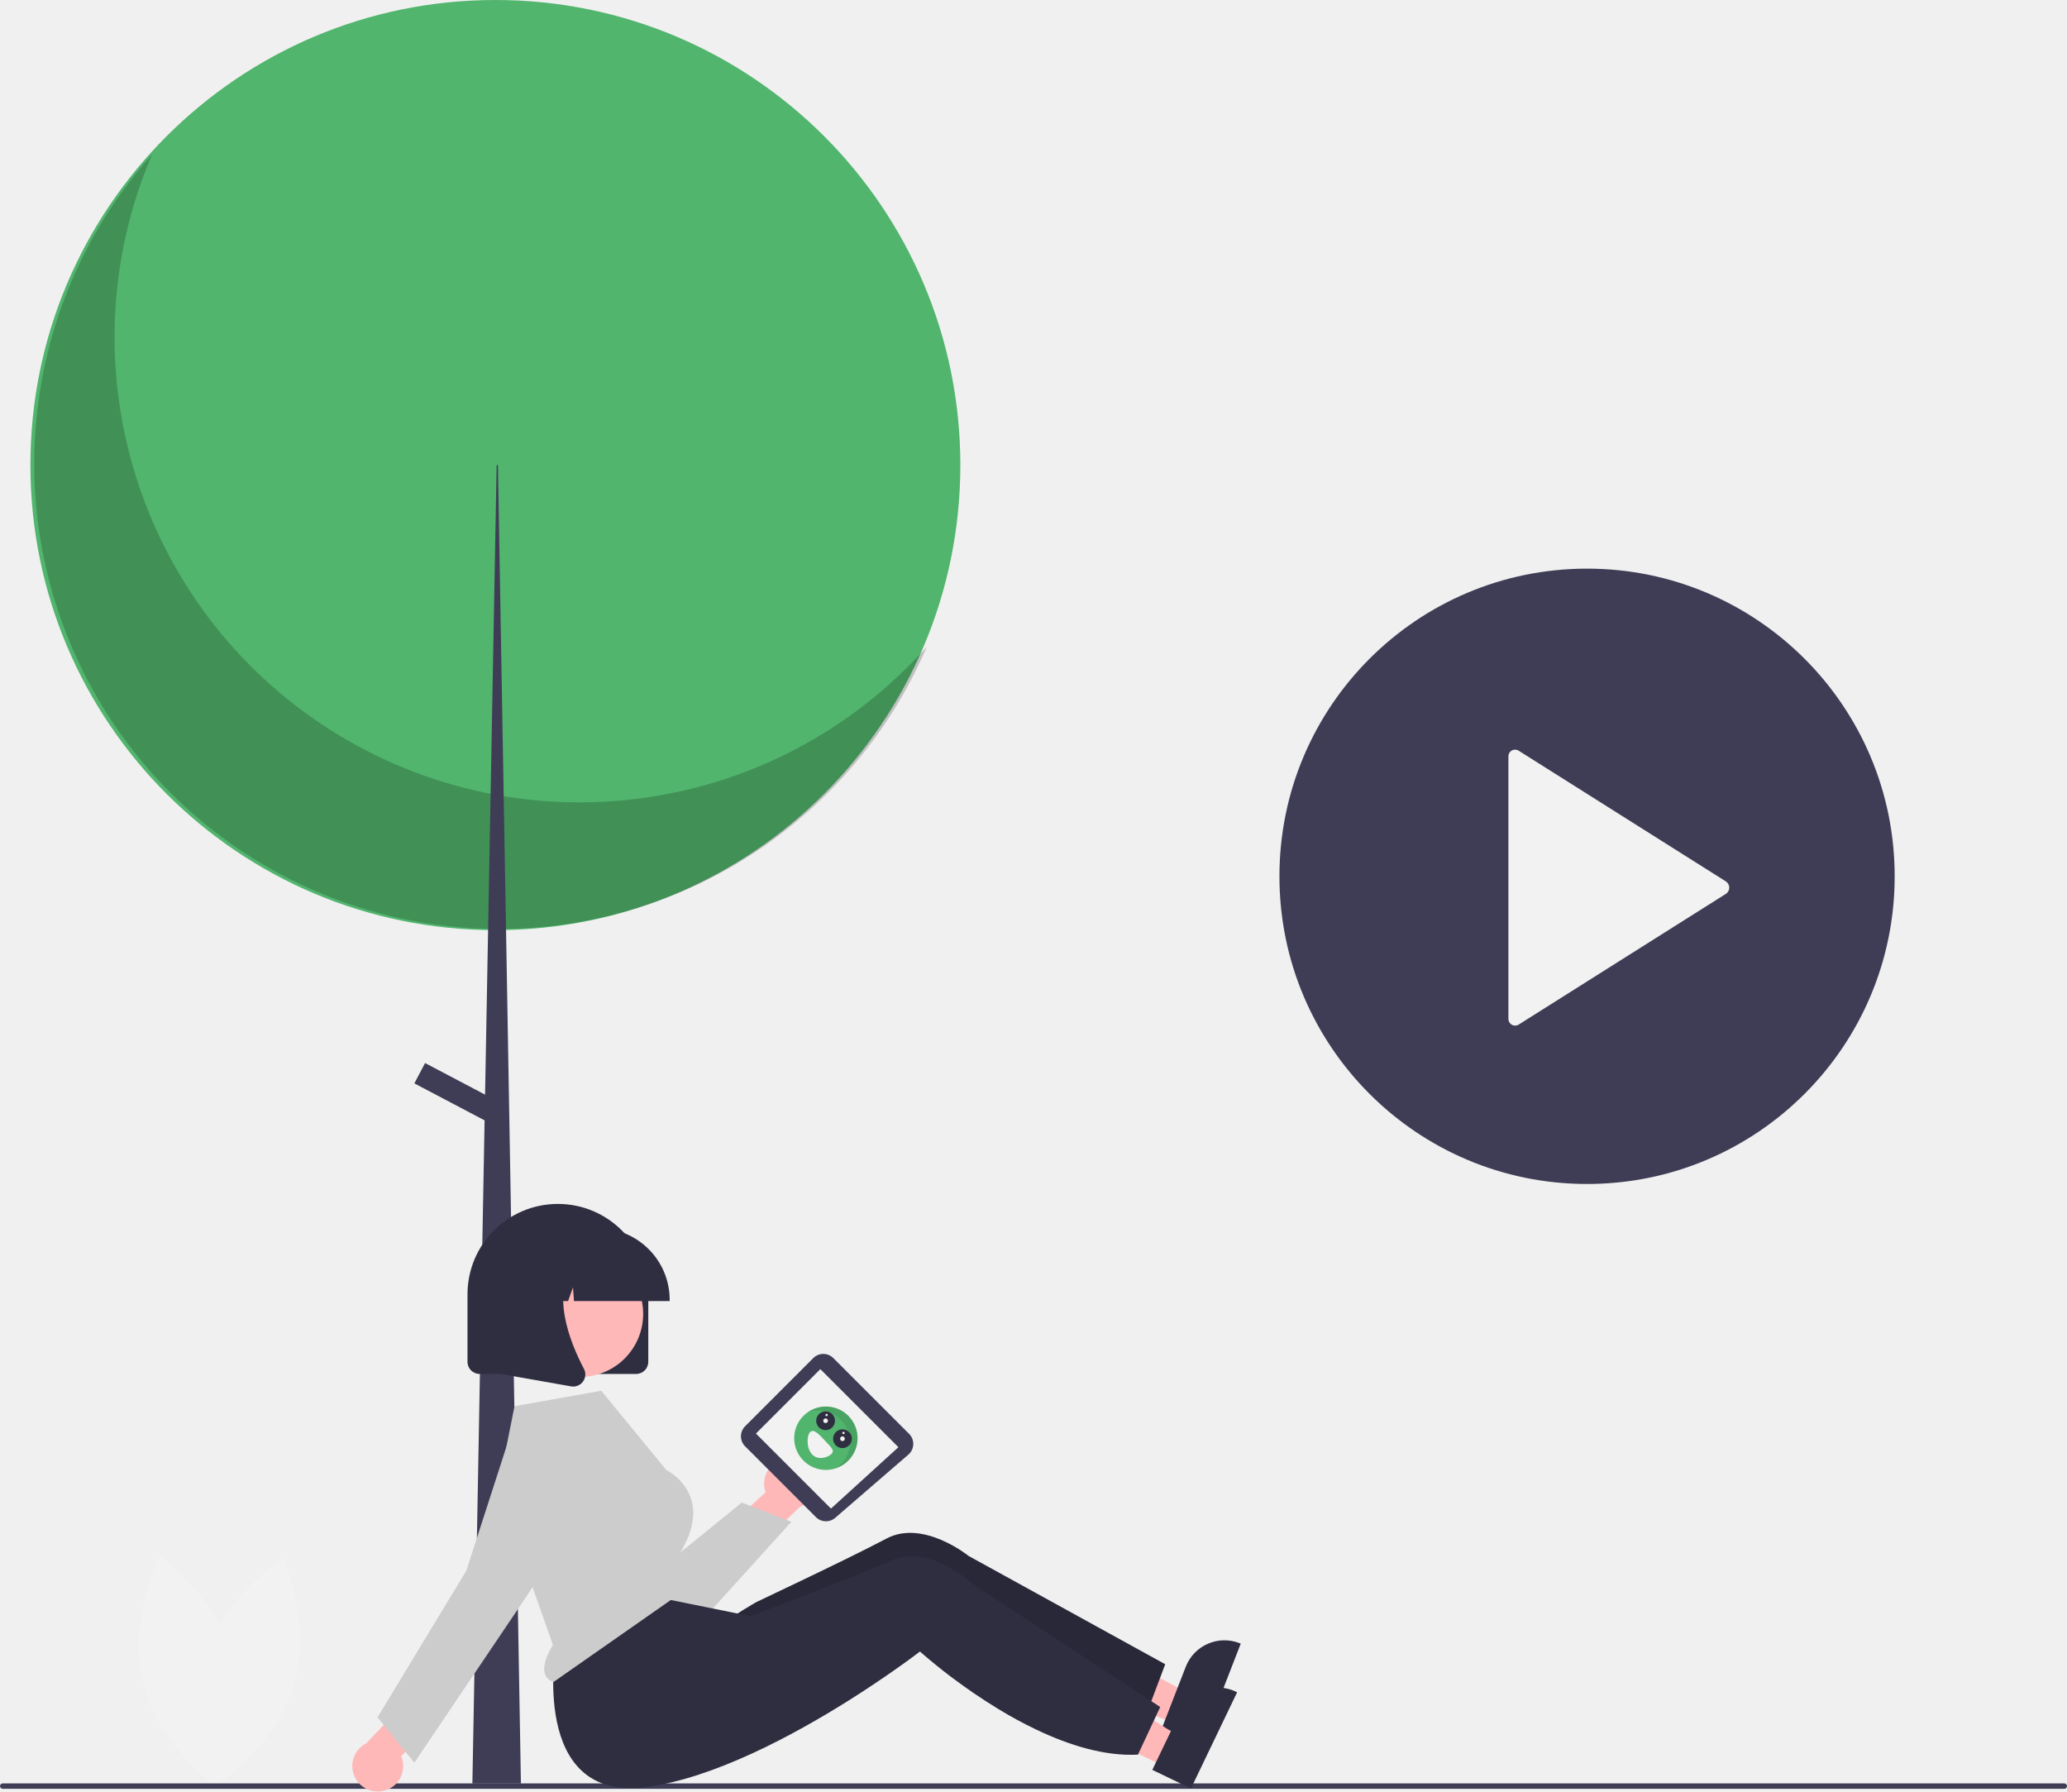
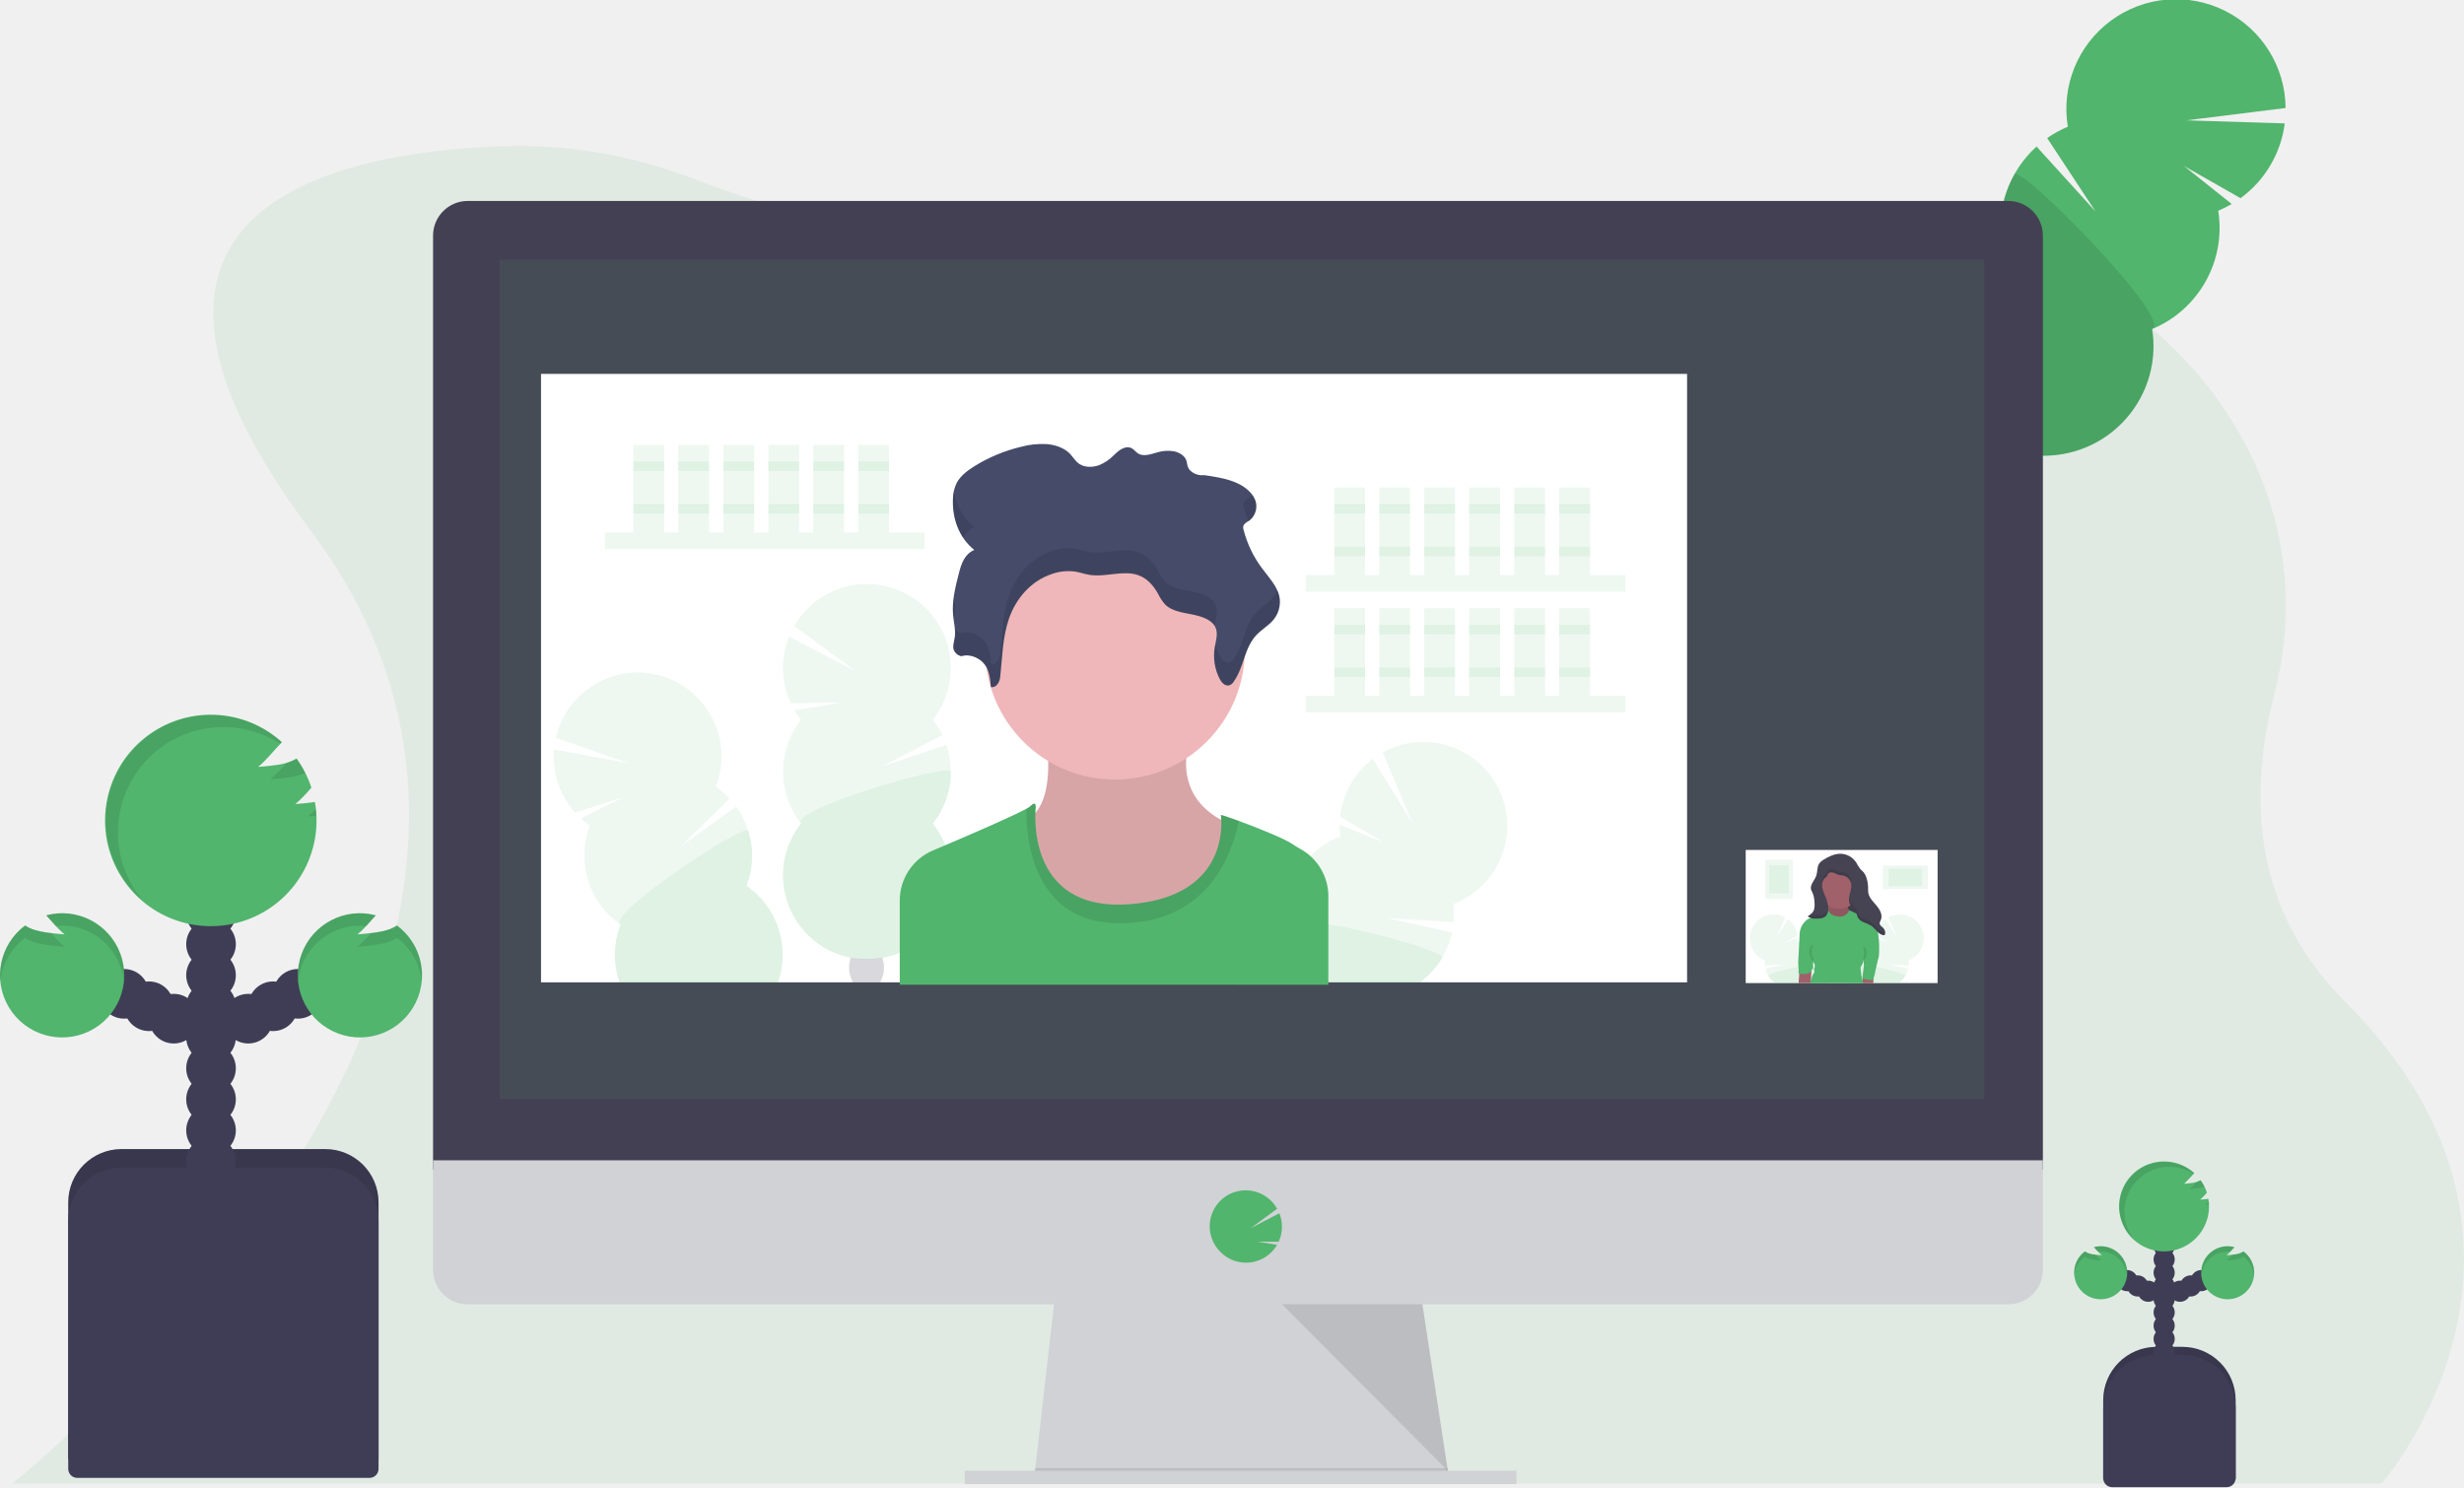
- <svg xmlns="http://www.w3.org/2000/svg" id="bbb60ac6-49e8-43f4-8a0f-978884ae8ca0" data-name="Layer 1" width="766" height="663.78" viewBox="0 0 766 663.78">
-   <path d="M292.871,732.648c-6.979,23.313,3.852,47.148,3.852,47.148s22.147-13.963,29.126-37.276-3.852-47.148-3.852-47.148S299.85,709.335,292.871,732.648Z" transform="translate(-217 -118.11)" fill="#f2f2f2" />
-   <path d="M303.467,733.279c5.874,23.616-6.068,46.915-6.068,46.915s-21.465-14.99-27.339-38.606,6.068-46.915,6.068-46.915S297.594,709.663,303.467,733.279Z" transform="translate(-217 -118.11)" fill="#f2f2f2" />
-   <polygon points="435.535 638.619 439.977 627.192 398.017 604.619 391.461 621.484 435.535 638.619" fill="#ffb8b8" />
-   <path d="M676.337,726.92a15.379,15.379,0,0,0-19.915,8.766l-2.997,7.703-4.62,11.89-1.129,2.915,14.806,5.76,14.321-36.849Z" transform="translate(-217 -118.11)" fill="#2f2e41" />
-   <path d="M648.806,734.738l-1.932,5.124-4.822,12.788-.116.32c-12.285,1.578-25.752-1.516-38.209-6.323a155.312,155.312,0,0,1-14.624-6.526c-7.044-3.559-13.352-7.316-18.383-10.529-7.576-4.862-12.26-8.513-12.26-8.513s-1.238,1.118-3.477,3.036c-3.002,2.568-7.798,6.578-13.873,11.299q-3.476,2.72-7.465,5.69c-19.601,14.539-44.756-24.256-44.756-24.256s7.075-4.504,8.923-5.379c5.951-2.816,19.932-9.459,31.994-15.363,6.214-3.046,11.912-5.903,15.737-7.932,13.546-7.212,30.384,6.435,30.384,6.435Z" transform="translate(-217 -118.11)" fill="#2f2e41" />
-   <path d="M648.806,734.738l-1.932,5.124-4.822,12.788-.116.32c-12.285,1.578-25.752-1.516-38.209-6.323a155.312,155.312,0,0,1-14.624-6.526c-7.044-3.559-13.352-7.316-18.383-10.529-7.576-4.862-12.26-8.513-12.26-8.513s-1.238,1.118-3.477,3.036c-3.002,2.568-7.798,6.578-13.873,11.299q-3.476,2.72-7.465,5.69c-19.601,14.539-44.756-24.256-44.756-24.256s7.075-4.504,8.923-5.379c5.951-2.816,19.932-9.459,31.994-15.363,6.214-3.046,11.912-5.903,15.737-7.932,13.546-7.212,30.384,6.435,30.384,6.435Z" transform="translate(-217 -118.11)" opacity="0.14" />
-   <circle cx="183.579" cy="172.312" r="172.312" fill="#51b56d" />
-   <path d="M273.349,175.331A172.325,172.325,0,0,0,560.472,357.701,172.327,172.327,0,1,1,273.349,175.331Z" transform="translate(-217 -118.11)" opacity="0.2" style="isolation:isolate" />
-   <polygon points="184.052 172.311 184.526 172.311 193.047 660.843 175.058 660.843 184.052 172.311" fill="#3f3d56" />
-   <rect x="382.523" y="507.155" width="8.521" height="32.19" transform="translate(-473.4058 503.6283) rotate(-62.23413)" fill="#3f3d56" />
-   <path d="M982,780.898H218a1,1,0,0,1,0-2H982a1,1,0,0,1,0,2Z" transform="translate(-217 -118.11)" fill="#3f3d56" />
-   <path d="M452.746,627.187h-58a4.505,4.505,0,0,1-4.5-4.5v-25a33.5,33.5,0,0,1,67,0v25A4.505,4.505,0,0,1,452.746,627.187Z" transform="translate(-217 -118.11)" fill="#2f2e41" />
-   <path d="M507.904,658.588a9.377,9.377,0,0,0-7.186,12.454l-15.772,14.506,6.478,11.734,21.985-20.798a9.428,9.428,0,0,0-5.505-17.897Z" transform="translate(-217 -118.11)" fill="#ffb8b8" />
-   <path d="M460.448,724.54q-1.069,0-2.14-.092A25.199,25.199,0,0,1,438.01,710.892l-25.267-48.633a13.954,13.954,0,0,1,24.13-13.965l23.311,52.304,31.719-25.772,18.366,7.149-31.016,34.242A25.485,25.485,0,0,1,460.448,724.54Z" transform="translate(-217 -118.11)" fill="#ccc" />
-   <path d="M553.913,649.395l-28.102-28.102a5.242,5.242,0,0,0-7.413,0l-25.28,25.28a5.242,5.242,0,0,0,0,7.413l26.256,26.256a5.242,5.242,0,0,0,7.133.26l27.125-23.435a5.242,5.242,0,0,0,.54-7.393Q554.049,649.53,553.913,649.395Z" transform="translate(-217 -118.11)" fill="#3f3d56" />
-   <polygon points="332.935 536.213 304.009 507.288 280.138 531.159 307.941 558.961 332.935 536.213" fill="#f2f2f2" />
-   <circle cx="306.06" cy="532.886" r="11.746" fill="#51b56d" />
-   <path d="M528.288,661.007a11.746,11.746,0,0,0-11.966-19.632,11.746,11.746,0,1,1,10.66,20.693A11.83,11.83,0,0,0,528.288,661.007Z" transform="translate(-217 -118.11)" opacity="0.1" style="isolation:isolate" />
-   <path d="M517.285,648.662c-1.401,1.316-1.475,6.054.664,8.33s5.681,1.229,7.081-.087.13-2.403-2.009-4.679S518.686,647.345,517.285,648.662Z" transform="translate(-217 -118.11)" fill="#f2f2f2" />
-   <circle cx="312.209" cy="533.077" r="3.48" fill="#2f2e41" />
-   <circle cx="305.953" cy="526.419" r="3.48" fill="#2f2e41" />
-   <circle cx="312.209" cy="533.077" r="0.87" fill="#f2f2f2" />
-   <circle cx="312.584" cy="530.935" r="0.435" fill="#f2f2f2" />
-   <circle cx="306.328" cy="524.277" r="0.435" fill="#f2f2f2" />
-   <circle cx="305.953" cy="526.419" r="0.87" fill="#f2f2f2" />
-   <polygon points="431.99 654.69 437.297 643.639 397.196 617.909 389.363 634.22 431.99 654.69" fill="#ffb8b8" />
-   <path d="M675.012,744.908a15.379,15.379,0,0,0-20.53,7.21l-3.58,7.45-5.52,11.5-1.35,2.82,14.32,6.88,17.11-35.64Z" transform="translate(-217 -118.11)" fill="#2f2e41" />
-   <path d="M646.962,750.588l-2.32,4.96-5.79,12.38-.14.31c-12.37.63-25.56-3.49-37.61-9.24a155.312,155.312,0,0,1-14.08-7.63c-6.75-4.09-12.75-8.32-17.52-11.91-7.18-5.43-11.57-9.43-11.57-9.43s-1.32,1.02-3.7,2.76c-3.19,2.33-8.28,5.96-14.7,10.2q-3.675,2.445-7.88,5.1c-20.66,12.99-50.04,28.81-75.03,32.15-43.89,5.87-33.56-52.7-33.56-52.7l34.93-18.14,14.83,3.01,16.51,3.34,5.85,1.19s1.11-.42,3.02-1.15c6.15-2.35,20.6-7.9,33.08-12.86,6.43-2.56,12.33-4.97,16.3-6.7,14.06-6.15,29.8,8.75,29.8,8.75Z" transform="translate(-217 -118.11)" fill="#2f2e41" />
-   <path d="M359.145,781.636a9.377,9.377,0,0,0,6.532-12.809l15-15.302-7.076-11.384-20.88,21.907a9.428,9.428,0,0,0,6.423,17.588Z" transform="translate(-217 -118.11)" fill="#ffb8b8" />
-   <circle cx="214.958" cy="486.807" r="23.386" fill="#ffb8b8" />
-   <path d="M401.533,669.834,421.905,727.59l-.122.202c-2.833,4.684-3.76,8.462-2.678,10.926a4.761,4.761,0,0,0,3.019,2.604l48.209-33.697-1.688-13.505.094-.151c4.66-7.456,6.168-14.208,4.485-20.067-2.184-7.604-9.125-11.056-9.195-11.09l-.168-.132L439.815,633.414,407.673,639.124Z" transform="translate(-217 -118.11)" fill="#ccc" />
-   <path d="M370.553,771.209,356.906,754.413l32.899-54.31,15.339-47.413.476.154-.476-.154a19.047,19.047,0,1,1,33.964,16.437l-28.16,42.189Z" transform="translate(-217 -118.11)" fill="#ccc" />
-   <path d="M465.171,600.187H429.706l-.364-5.092-1.818,5.092h-5.461l-.721-10.092-3.604,10.092H407.171v-.5a26.53,26.53,0,0,1,26.5-26.5h5a26.53,26.53,0,0,1,26.5,26.5Z" transform="translate(-217 -118.11)" fill="#2f2e41" />
-   <path d="M429.415,631.853a4.597,4.597,0,0,1-.796-.07l-25.969-4.582V584.281H431.237l-.708.825c-9.847,11.484-2.428,30.106,2.87,40.185a4.433,4.433,0,0,1-.352,4.707A4.482,4.482,0,0,1,429.415,631.853Z" transform="translate(-217 -118.11)" fill="#2f2e41" />
-   <circle cx="588.139" cy="324.689" r="114" fill="#3f3d56" />
-   <path d="M775.992,398.488v96.991a2.497,2.497,0,0,0,3.74,2.302l76.883-48.496a2.748,2.748,0,0,0,0-4.571l-76.883-48.496a2.474,2.474,0,0,0-3.74,2.27Z" transform="translate(-217 -118.11)" fill="#f2f2f2" />
+ <svg xmlns="http://www.w3.org/2000/svg" id="b1cf8e01-ecef-48bb-a26b-dd36e04e5d88" data-name="Layer 1" width="1155.6" height="697.61" viewBox="0 0 1155.6 697.61">
+   <path d="M1165.61,751.83a189.09,189.09,0,0,1-16.41,31.52,136.38,136.38,0,0,1-9.94,13.66l-.11.13H27.8L28,797c1-.78,6.87-5.53,16-13.66,6.55-5.84,14.77-13.42,24-22.54,75.49-74.25,220.5-250,99.73-411-112.27-149.67,8.61-176.84,88.35-180a228.25,228.25,0,0,1,89.87,14.69c36.83,14,104.16,35.47,191.88,45.3q4.32.49,8.72.94a840.2,840.2,0,0,0,139.78,2.53h0c1.37-.07,2.75-.17,4.14-.27a831.75,831.75,0,0,0,136.72-21.16c2.91-.71,5.78-1.38,8.64-2,149.63-34.62,287.57,83.37,253.09,216.72-12.76,49.31-9.52,101.89,33,144.41C1191.47,640.4,1183,708.76,1165.61,751.83Z" transform="translate(-22.2 -101.19)" fill="#51b56d" opacity="0.1" />
+   <ellipse cx="919.83" cy="372.94" rx="14.05" ry="10.73" transform="translate(123.26 892.65) rotate(-60.79)" fill="#3f3d56" />
+   <ellipse cx="928.21" cy="357.95" rx="14.05" ry="10.73" transform="translate(140.63 892.29) rotate(-60.79)" fill="#3f3d56" />
+   <ellipse cx="936.59" cy="342.97" rx="14.05" ry="10.73" transform="translate(158 891.93) rotate(-60.79)" fill="#3f3d56" />
+   <ellipse cx="944.97" cy="327.98" rx="14.05" ry="10.73" transform="translate(175.37 891.56) rotate(-60.79)" fill="#3f3d56" />
+   <ellipse cx="953.34" cy="312.99" rx="14.05" ry="10.73" transform="translate(192.74 891.2) rotate(-60.79)" fill="#3f3d56" />
+   <ellipse cx="961.72" cy="298" rx="14.05" ry="10.73" transform="translate(210.12 890.84) rotate(-60.79)" fill="#3f3d56" />
+   <ellipse cx="970.1" cy="283.02" rx="14.05" ry="10.73" transform="translate(227.49 890.48) rotate(-60.79)" fill="#3f3d56" />
+   <path d="M1062.5,200.06a52.4,52.4,0,0,0,6.36-3.18l-22.35-17.81L1073,194.15a51.51,51.51,0,0,0,20.73-35.07l-46.07-1.44,46.47-5.79A51.41,51.41,0,1,0,992,160.63a51.66,51.66,0,0,0-9.69,5.32L1005,200.41l-27.67-30.48A51.42,51.42,0,0,0,961,216.11a51.4,51.4,0,1,0,70.54,39.43,51.39,51.39,0,0,0,31-55.48Z" transform="translate(-22.2 -101.19)" fill="#51b56d" />
+   <path d="M966.86,183A51.27,51.27,0,0,0,961,216.11a51.4,51.4,0,1,0,70.54,39.43C1041.77,251.27,969.68,178,966.86,183Z" transform="translate(-22.2 -101.19)" opacity="0.1" />
+   <path d="M1011.39,631.77h12.11a25,25,0,0,1,25,25v37.11a0,0,0,0,1,0,0H986.39a0,0,0,0,1,0,0V656.77A25,25,0,0,1,1011.39,631.77Z" fill="#3f3d56" />
+   <path d="M1011.39,631.77h12.11a25,25,0,0,1,25,25v37.11a0,0,0,0,1,0,0H986.39a0,0,0,0,1,0,0V656.77A25,25,0,0,1,1011.39,631.77Z" opacity="0.1" />
+   <circle cx="1014.97" cy="640.47" r="4.97" fill="#3f3d56" />
+   <circle cx="1014.97" cy="634.26" r="4.97" fill="#3f3d56" />
+   <circle cx="1014.97" cy="628.04" r="4.97" fill="#3f3d56" />
+   <circle cx="1014.97" cy="621.83" r="4.97" fill="#3f3d56" />
+   <circle cx="1014.97" cy="615.62" r="4.97" fill="#3f3d56" />
+   <circle cx="1014.97" cy="609.41" r="4.97" fill="#3f3d56" />
+   <circle cx="1014.97" cy="603.2" r="4.97" fill="#3f3d56" />
+   <circle cx="1022.42" cy="605.68" r="4.97" fill="#3f3d56" />
+   <circle cx="1027.39" cy="603.2" r="4.97" fill="#3f3d56" />
+   <circle cx="1032.36" cy="600.71" r="4.97" fill="#3f3d56" />
+   <circle cx="1014.97" cy="596.99" r="4.97" fill="#3f3d56" />
+   <circle cx="1014.97" cy="590.78" r="4.97" fill="#3f3d56" />
+   <circle cx="1014.97" cy="584.56" r="4.97" fill="#3f3d56" />
+   <circle cx="1014.97" cy="578.35" r="4.97" fill="#3f3d56" />
+   <path d="M1057.77,663.52q-1.85.27-3.72.39a28.56,28.56,0,0,0,3.2-3.28,21,21,0,0,0-3-5.83,10.34,10.34,0,0,1-4,1.27c-1.23.18-2.47.31-3.71.39a66.41,66.41,0,0,0,4.75-5,21.1,21.1,0,1,0,6.93,15.61,20.68,20.68,0,0,0-.32-3.63Z" transform="translate(-22.2 -101.19)" fill="#51b56d" />
+   <path d="M1074.37,688.21a9.78,9.78,0,0,1-4.18,1.4c-1.23.18-2.47.31-3.71.39a36.4,36.4,0,0,0,3.68-3.82,12.83,12.83,0,0,0-3.18-.42,12.44,12.44,0,1,0,7.39,2.45Z" transform="translate(-22.2 -101.19)" fill="#51b56d" />
+   <circle cx="1007.51" cy="605.68" r="4.97" fill="#3f3d56" />
+   <circle cx="1002.54" cy="603.2" r="4.97" fill="#3f3d56" />
+   <circle cx="997.58" cy="600.71" r="4.97" fill="#3f3d56" />
+   <path d="M1000,688.21a9.78,9.78,0,0,0,4.18,1.4c1.23.18,2.47.31,3.71.39a36.4,36.4,0,0,1-3.68-3.82,12.83,12.83,0,0,1,3.18-.42,12.44,12.44,0,1,1-7.39,2.45Z" transform="translate(-22.2 -101.19)" fill="#51b56d" />
+   <path d="M1011.39,635.5h12.11a25,25,0,0,1,25,25v32.87a4.24,4.24,0,0,1-4.24,4.24H990.63a4.24,4.24,0,0,1-4.24-4.24V660.5A25,25,0,0,1,1011.39,635.5Z" fill="#3f3d56" />
+   <g opacity="0.1">
+     <path d="M1058.15,664.88a16.19,16.19,0,0,1-1.61,1.52c.57,0,1.14-.09,1.7-.15C1058.22,665.79,1058.2,665.33,1058.15,664.88Z" transform="translate(-22.2 -101.19)" />
+     <path d="M1049.09,658.94c1.24-.08,2.48-.21,3.71-.39a11.64,11.64,0,0,0,3.23-.88,22.6,22.6,0,0,0-1.74-2.87,7.52,7.52,0,0,1-2,.85A29.59,29.59,0,0,1,1049.09,658.94Z" transform="translate(-22.2 -101.19)" />
+     <path d="M1018.53,669.61a21.08,21.08,0,0,1,32.5-17.76l.32-.34a21.1,21.1,0,1,0-27.82,31.73A21,21,0,0,1,1018.53,669.61Z" transform="translate(-22.2 -101.19)" />
+   </g>
+   <g opacity="0.1">
+     <path d="M1066.48,692.49c1.24-.09,2.48-.22,3.71-.4a9.77,9.77,0,0,0,4.18-1.39,12.39,12.39,0,0,1,5,8.8,11.55,11.55,0,0,0,.07-1.32,12.39,12.39,0,0,0-5-10,9.78,9.78,0,0,1-4.18,1.4l-1,.12A24.61,24.61,0,0,1,1066.48,692.49Z" transform="translate(-22.2 -101.19)" />
+     <path d="M1067,688.24c.42,0,.83,0,1.24.09.65-.69,1.29-1.43,1.94-2.15a12.83,12.83,0,0,0-3.18-.42,12.42,12.42,0,0,0-12.42,12.42c0,.42,0,.84.06,1.24A12.43,12.43,0,0,1,1067,688.24Z" transform="translate(-22.2 -101.19)" />
+   </g>
+   <g opacity="0.1">
+     <path d="M1007.85,692.49c-1.24-.09-2.48-.22-3.71-.4a9.77,9.77,0,0,1-4.18-1.39,12.39,12.39,0,0,0-5,8.8,11.55,11.55,0,0,1-.07-1.32,12.39,12.39,0,0,1,5-10,9.78,9.78,0,0,0,4.18,1.4l1,.12A25.5,25.5,0,0,0,1007.85,692.49Z" transform="translate(-22.2 -101.19)" />
+     <path d="M1007.35,688.24c-.42,0-.83,0-1.24.09-.65-.69-1.29-1.43-1.94-2.15a12.83,12.83,0,0,1,3.18-.42,12.42,12.42,0,0,1,12.42,12.42c0,.42,0,.84-.06,1.24A12.43,12.43,0,0,0,1007.35,688.24Z" transform="translate(-22.2 -101.19)" />
+   </g>
+   <path d="M57,539h95.54a25,25,0,0,1,25,25V684.49a0,0,0,0,1,0,0H32a0,0,0,0,1,0,0V564a25,25,0,0,1,25-25Z" fill="#3f3d56" />
+   <path d="M57,539h95.54a25,25,0,0,1,25,25V684.49a0,0,0,0,1,0,0H32a0,0,0,0,1,0,0V564a25,25,0,0,1,25-25Z" opacity="0.1" />
+   <circle cx="98.97" cy="559.33" r="11.64" fill="#3f3d56" />
+   <circle cx="98.97" cy="544.78" r="11.64" fill="#3f3d56" />
+   <circle cx="98.97" cy="530.22" r="11.64" fill="#3f3d56" />
+   <circle cx="98.97" cy="515.67" r="11.64" fill="#3f3d56" />
+   <circle cx="98.97" cy="501.11" r="11.64" fill="#3f3d56" />
+   <circle cx="98.97" cy="486.56" r="11.64" fill="#3f3d56" />
+   <circle cx="98.97" cy="472.01" r="11.64" fill="#3f3d56" />
+   <circle cx="116.43" cy="477.83" r="11.64" fill="#3f3d56" />
+   <circle cx="128.07" cy="472.01" r="11.64" fill="#3f3d56" />
+   <circle cx="139.72" cy="466.18" r="11.64" fill="#3f3d56" />
+   <circle cx="98.97" cy="457.45" r="11.64" fill="#3f3d56" />
+   <circle cx="98.97" cy="442.9" r="11.64" fill="#3f3d56" />
+   <circle cx="98.97" cy="428.34" r="11.64" fill="#3f3d56" />
+   <circle cx="98.97" cy="413.79" r="11.64" fill="#3f3d56" />
+   <path d="M169.44,477.43q-4.33.63-8.7.92a67.77,67.77,0,0,0,7.49-7.69A49.35,49.35,0,0,0,161.29,457a23.74,23.74,0,0,1-9.32,3c-2.88.42-5.79.73-8.7.93,3.83-3.1,7.38-7.79,11.13-11.6a49.59,49.59,0,1,0,15.49,28.06Z" transform="translate(-22.2 -101.19)" fill="#51b56d" />
+   <path d="M208.34,535.29c-2.74,1.93-6.38,2.76-9.79,3.26-2.89.43-5.79.73-8.7.93,3-2.41,5.76-5.77,8.62-8.94a29.13,29.13,0,1,0,9.87,4.75Z" transform="translate(-22.2 -101.19)" fill="#51b56d" />
+   <circle cx="81.5" cy="477.83" r="11.64" fill="#3f3d56" />
+   <circle cx="69.86" cy="472.01" r="11.64" fill="#3f3d56" />
+   <circle cx="58.22" cy="466.18" r="11.64" fill="#3f3d56" />
+   <path d="M34,535.29c2.74,1.93,6.38,2.76,9.8,3.26,2.88.43,5.78.73,8.69.93-3-2.41-5.76-5.77-8.62-8.94A29.13,29.13,0,1,1,34,535.29Z" transform="translate(-22.2 -101.19)" fill="#51b56d" />
+   <path d="M57,547.69h95.54a25,25,0,0,1,25,25V689a4.24,4.24,0,0,1-4.24,4.24H36.26A4.24,4.24,0,0,1,32,689V572.69a25,25,0,0,1,25-25Z" fill="#3f3d56" />
+   <g opacity="0.1">
+     <path d="M170.32,480.61a37.62,37.62,0,0,1-3.76,3.56c1.33-.09,2.67-.21,4-.34C170.51,482.75,170.44,481.67,170.32,480.61Z" transform="translate(-22.2 -101.19)" />
+     <path d="M149.1,466.71c2.91-.2,5.81-.5,8.69-.93a27.71,27.71,0,0,0,7.58-2,50.55,50.55,0,0,0-4.08-6.74,17.18,17.18,0,0,1-4.66,2A69.21,69.21,0,0,1,149.1,466.71Z" transform="translate(-22.2 -101.19)" />
+     <path d="M77.5,491.7a49.39,49.39,0,0,1,76.15-41.61c.25-.26.5-.55.75-.8a49.44,49.44,0,1,0-65.17,74.35A49.21,49.21,0,0,1,77.5,491.7Z" transform="translate(-22.2 -101.19)" />
+   </g>
+   <g opacity="0.1">
+     <path d="M189.85,545.3q4.36-.28,8.7-.93c3.41-.49,7-1.32,9.79-3.26A29.06,29.06,0,0,1,220,561.72c.1-1,.16-2,.16-3.07a29,29,0,0,0-11.79-23.36c-2.74,1.93-6.38,2.76-9.79,3.26-.77.11-1.53.2-2.29.29A57.62,57.62,0,0,1,189.85,545.3Z" transform="translate(-22.2 -101.19)" />
+     <path d="M191,535.36a28.06,28.06,0,0,1,2.92.2c1.52-1.62,3-3.34,4.53-5a29,29,0,0,0-36.55,28.11c0,1,.05,2,.14,2.91A29.11,29.11,0,0,1,191,535.36Z" transform="translate(-22.2 -101.19)" />
+   </g>
+   <g opacity="0.1">
+     <path d="M52.48,545.3q-4.36-.28-8.69-.93c-3.42-.49-7.06-1.32-9.8-3.26a29.06,29.06,0,0,0-11.63,20.61c-.1-1-.16-2-.16-3.07A29,29,0,0,1,34,535.29c2.74,1.93,6.38,2.76,9.8,3.26.76.11,1.52.2,2.28.29A58.48,58.48,0,0,0,52.48,545.3Z" transform="translate(-22.2 -101.19)" />
+     <path d="M51.31,535.36a28.06,28.06,0,0,0-2.92.2c-1.52-1.62-3-3.34-4.53-5a29,29,0,0,1,36.55,28.11c0,1,0,2-.14,2.91A29.11,29.11,0,0,0,51.31,535.36Z" transform="translate(-22.2 -101.19)" />
+   </g>
+   <polygon points="679.98 696.14 484.98 693.64 485.55 688.64 494.98 606.14 666.23 606.14 678.83 688.64 679.79 694.89 679.98 696.14" fill="#d0d2d5" />
+   <polygon points="679.79 694.89 582.48 694.89 484.98 693.64 485.55 688.64 678.83 688.64 679.79 694.89" opacity="0.1" />
+   <rect x="452.48" y="689.89" width="258.75" height="6.25" fill="#d0d2d5" />
+   <path d="M980.3,211.81a16.28,16.28,0,0,0-16.19-16.36H241.5a16.28,16.28,0,0,0-16.2,16.36v438h755Z" transform="translate(-22.2 -101.19)" fill="#444053" />
+   <path d="M225.3,645.45v51.31A16.19,16.19,0,0,0,241.5,713H964.11a16.19,16.19,0,0,0,16.19-16.19V645.45Z" transform="translate(-22.2 -101.19)" fill="#d0d2d5" />
+   <rect x="234.35" y="121.76" width="696.25" height="393.75" fill="#51b56d" opacity="0.1" />
+   <path d="M606.55,693.49a16.89,16.89,0,0,0,13.28-6.44v0a18.18,18.18,0,0,0,1.31-1.93l-9.26-1.52,10,.07a16.83,16.83,0,0,0,.32-13.37l-13.43,7,12.39-9.1A16.87,16.87,0,1,0,593.29,687v0A16.87,16.87,0,0,0,606.55,693.49Z" transform="translate(-22.2 -101.19)" fill="#51b56d" />
+   <polygon points="601.23 611.76 679.02 689.89 667.09 611.76 601.23 611.76" opacity="0.1" />
+   <rect x="253.73" y="175.38" width="537.5" height="285.41" fill="#fff" />
+   <rect x="283.71" y="249.78" width="149.92" height="7.77" fill="#51b56d" opacity="0.1" />
+   <rect x="297.04" y="208.69" width="14.44" height="41.09" fill="#51b56d" opacity="0.1" />
+   <rect x="318.14" y="208.69" width="14.44" height="41.09" fill="#51b56d" opacity="0.1" />
+   <rect x="339.24" y="208.69" width="14.44" height="41.09" fill="#51b56d" opacity="0.1" />
+   <rect x="360.34" y="208.69" width="14.44" height="41.09" fill="#51b56d" opacity="0.1" />
+   <rect x="381.44" y="208.69" width="14.44" height="41.09" fill="#51b56d" opacity="0.1" />
+   <rect x="402.54" y="208.69" width="14.44" height="41.09" fill="#51b56d" opacity="0.1" />
+   <rect x="297.04" y="216.47" width="14.44" height="4.44" fill="#51b56d" opacity="0.1" />
+   <rect x="318.14" y="216.47" width="14.44" height="4.44" fill="#51b56d" opacity="0.1" />
+   <rect x="339.24" y="216.47" width="14.44" height="4.44" fill="#51b56d" opacity="0.1" />
+   <rect x="360.34" y="216.47" width="14.44" height="4.44" fill="#51b56d" opacity="0.1" />
+   <rect x="381.44" y="216.47" width="14.44" height="4.44" fill="#51b56d" opacity="0.1" />
+   <rect x="402.54" y="216.47" width="14.44" height="4.44" fill="#51b56d" opacity="0.1" />
+   <rect x="297.04" y="236.46" width="14.44" height="4.44" fill="#51b56d" opacity="0.1" />
+   <rect x="318.14" y="236.46" width="14.44" height="4.44" fill="#51b56d" opacity="0.1" />
+   <rect x="339.24" y="236.46" width="14.44" height="4.44" fill="#51b56d" opacity="0.1" />
+   <rect x="360.34" y="236.46" width="14.44" height="4.44" fill="#51b56d" opacity="0.1" />
+   <rect x="381.44" y="236.46" width="14.44" height="4.44" fill="#51b56d" opacity="0.1" />
+   <rect x="402.54" y="236.46" width="14.44" height="4.44" fill="#51b56d" opacity="0.1" />
+   <rect x="612.43" y="269.77" width="149.92" height="7.77" fill="#51b56d" opacity="0.1" />
+   <rect x="625.76" y="228.68" width="14.44" height="41.09" fill="#51b56d" opacity="0.1" />
+   <rect x="646.86" y="228.68" width="14.44" height="41.09" fill="#51b56d" opacity="0.1" />
+   <rect x="667.96" y="228.68" width="14.44" height="41.09" fill="#51b56d" opacity="0.1" />
+   <rect x="689.06" y="228.68" width="14.44" height="41.09" fill="#51b56d" opacity="0.1" />
+   <rect x="710.16" y="228.68" width="14.44" height="41.09" fill="#51b56d" opacity="0.1" />
+   <rect x="731.26" y="228.68" width="14.44" height="41.09" fill="#51b56d" opacity="0.1" />
+   <rect x="625.76" y="236.46" width="14.44" height="4.44" fill="#51b56d" opacity="0.1" />
+   <rect x="646.86" y="236.46" width="14.44" height="4.44" fill="#51b56d" opacity="0.1" />
+   <rect x="667.96" y="236.46" width="14.44" height="4.44" fill="#51b56d" opacity="0.1" />
+   <rect x="689.06" y="236.46" width="14.44" height="4.44" fill="#51b56d" opacity="0.1" />
+   <rect x="710.16" y="236.46" width="14.44" height="4.44" fill="#51b56d" opacity="0.1" />
+   <rect x="731.26" y="236.46" width="14.44" height="4.44" fill="#51b56d" opacity="0.1" />
+   <rect x="625.76" y="256.45" width="14.44" height="4.44" fill="#51b56d" opacity="0.1" />
+   <rect x="646.86" y="256.45" width="14.44" height="4.44" fill="#51b56d" opacity="0.1" />
+   <rect x="667.96" y="256.45" width="14.44" height="4.44" fill="#51b56d" opacity="0.1" />
+   <rect x="689.06" y="256.45" width="14.44" height="4.44" fill="#51b56d" opacity="0.1" />
+   <rect x="710.16" y="256.45" width="14.44" height="4.44" fill="#51b56d" opacity="0.1" />
+   <rect x="731.26" y="256.45" width="14.44" height="4.44" fill="#51b56d" opacity="0.1" />
+   <rect x="612.43" y="326.41" width="149.92" height="7.77" fill="#51b56d" opacity="0.1" />
+   <rect x="625.76" y="285.32" width="14.44" height="41.09" fill="#51b56d" opacity="0.1" />
+   <rect x="646.86" y="285.32" width="14.44" height="41.09" fill="#51b56d" opacity="0.1" />
+   <rect x="667.96" y="285.32" width="14.44" height="41.09" fill="#51b56d" opacity="0.1" />
+   <rect x="689.06" y="285.32" width="14.44" height="41.09" fill="#51b56d" opacity="0.1" />
+   <rect x="710.16" y="285.32" width="14.44" height="41.09" fill="#51b56d" opacity="0.1" />
+   <rect x="731.26" y="285.32" width="14.44" height="41.09" fill="#51b56d" opacity="0.1" />
+   <rect x="625.76" y="293.09" width="14.44" height="4.44" fill="#51b56d" opacity="0.1" />
+   <rect x="646.86" y="293.09" width="14.44" height="4.44" fill="#51b56d" opacity="0.1" />
+   <rect x="667.96" y="293.09" width="14.44" height="4.44" fill="#51b56d" opacity="0.1" />
+   <rect x="689.06" y="293.09" width="14.44" height="4.44" fill="#51b56d" opacity="0.1" />
+   <rect x="710.16" y="293.09" width="14.44" height="4.44" fill="#51b56d" opacity="0.1" />
+   <rect x="731.26" y="293.09" width="14.44" height="4.44" fill="#51b56d" opacity="0.1" />
+   <rect x="625.76" y="313.08" width="14.44" height="4.44" fill="#51b56d" opacity="0.1" />
+   <rect x="646.86" y="313.08" width="14.44" height="4.44" fill="#51b56d" opacity="0.1" />
+   <rect x="667.96" y="313.08" width="14.44" height="4.44" fill="#51b56d" opacity="0.1" />
+   <rect x="689.06" y="313.08" width="14.44" height="4.44" fill="#51b56d" opacity="0.1" />
+   <rect x="710.16" y="313.08" width="14.44" height="4.44" fill="#51b56d" opacity="0.1" />
+   <rect x="731.26" y="313.08" width="14.44" height="4.44" fill="#51b56d" opacity="0.1" />
+   <path d="M397.86,438.85a39.57,39.57,0,0,1-3.06-4.5l21.59-3.54L393,431a39.43,39.43,0,0,1-.75-31.18l31.32,16.25-28.88-21.23a39.35,39.35,0,1,1,65,44A39.33,39.33,0,0,1,464.2,446l-28,14.55,29.87-10a39.33,39.33,0,0,1-6.34,36.94,39.35,39.35,0,1,1-61.85,0,39.35,39.35,0,0,1,0-48.65Z" transform="translate(-22.2 -101.19)" fill="#51b56d" opacity="0.1" />
+   <path d="M468.13,463.18a39.18,39.18,0,0,1-8.42,24.32,39.35,39.35,0,1,1-61.85,0C392.59,480.81,468.13,458.76,468.13,463.18Z" transform="translate(-22.2 -101.19)" fill="#51b56d" opacity="0.1" />
+   <path d="M435.1,561.65c.07.11.12.22.19.33H421.93c.07-.11.12-.22.19-.33a13,13,0,0,1-1.72-6.58,13.55,13.55,0,0,1,.81-4.63s0,0,0,0c.74.12,1.66.25,2.72.36a46.86,46.86,0,0,0,9.32,0c.88-.09,1.81-.22,2.75-.36a.64.64,0,0,1,0,.07,13.34,13.34,0,0,1,.79,4.56A13,13,0,0,1,435.1,561.65Z" transform="translate(-22.2 -101.19)" fill="#3f3d56" opacity="0.2" />
+   <path d="M387.09,562h-74.3c-.17-.43-.32-.88-.45-1.32a39.11,39.11,0,0,1,.87-25.72,39.34,39.34,0,0,1-14.36-46.49,40.69,40.69,0,0,1-4.26-3.4l19.58-9.76-22.25,7.06A39.39,39.39,0,0,1,282,452.79l34.72,6.27L282.86,447.3a39.35,39.35,0,1,1,75.08,22.89,40.09,40.09,0,0,1,6.41,5.53L341.87,497.9l25.59-18.4a39.36,39.36,0,0,1,4.84,37.18A39.36,39.36,0,0,1,387.09,562Z" transform="translate(-22.2 -101.19)" fill="#51b56d" opacity="0.1" />
+   <path d="M387.09,562h-74.3c-.17-.43-.32-.88-.45-1.32a39.11,39.11,0,0,1,.87-25.72c-7-4.85,58.66-48.21,60-44a39.27,39.27,0,0,1-.87,25.73A39.36,39.36,0,0,1,387.09,562Z" transform="translate(-22.2 -101.19)" fill="#51b56d" opacity="0.1" />
+   <path d="M723.54,508.69a39.16,39.16,0,0,1-19.7,16.56,40.6,40.6,0,0,1,.17,8.47l-31.52-1.89,30.78,6.73A39.44,39.44,0,0,1,688.08,562h-42.9v1.11H601.51c.09-.38.18-.75.28-1.11a39.49,39.49,0,0,1,24-26.71,39.38,39.38,0,0,1,25-41.76,39.39,39.39,0,0,1-.33-5.43l20.35,8-20.12-11.82A39.44,39.44,0,0,1,666,457.14l18.54,30-13.89-33a39.34,39.34,0,0,1,52.88,54.58Z" transform="translate(-22.2 -101.19)" fill="#51b56d" opacity="0.1" />
+   <path d="M698.57,550.45A38.79,38.79,0,0,1,688.08,562h-42.9v1.11H601.51c.09-.38.18-.75.28-1.11a39.49,39.49,0,0,1,24-26.71c-.37-2.87,8.11-2.48,19.4-.58C667.26,538.41,700.07,547.94,698.57,550.45Z" transform="translate(-22.2 -101.19)" fill="#51b56d" opacity="0.1" />
+   <path d="M512.65,445.46S518,474.63,506,484.14s10.14,66.58,46.92,59.93,51.68-54.54,51.68-54.54-36.78-7.6-23.15-46.28Z" transform="translate(-22.2 -101.19)" fill="#efb7b9" />
+   <path d="M512.65,445.46S518,474.63,506,484.14s10.14,66.58,46.92,59.93,51.68-54.54,51.68-54.54-36.78-7.6-23.15-46.28Z" transform="translate(-22.2 -101.19)" opacity="0.1" />
+   <circle cx="522.95" cy="304.8" r="60.87" fill="#efb7b9" />
+   <path d="M645.18,521.71v41.38h-201V523.6a25.51,25.51,0,0,1,15.56-23.48l5.77-2.45c14.58-6.21,32.29-13.92,38.08-17.13a9.53,9.53,0,0,0,1.78-1.15c3.17-3.17,2.54.95,2.54.95s-.09.78-.15,2.14c-.34,9.31,1,45.93,43.9,42.88,41.86-3,43.7-31.24,43.32-39.55a20.67,20.67,0,0,0-.2-2.3c0-.22,3.6,1,8.48,2.76,8.77,3.23,21.66,8.43,25.13,10.88,1.08.75,2.39,1.55,3.81,2.34a25.36,25.36,0,0,1,13,22.22Z" transform="translate(-22.2 -101.19)" fill="#51b56d" />
+   <path d="M603.25,486.27c-3.54,16.42-14.66,47.18-54.77,48-42.71.84-45.17-41.64-44.91-53.69a9.25,9.25,0,0,0,1.79-1.16c3.17-3.17,2.54.95,2.54.95s-5.39,48.51,43.75,45,43.12-41.85,43.12-41.85C594.77,483.29,598.37,484.47,603.25,486.27Z" transform="translate(-22.2 -101.19)" opacity="0.1" />
+   <path d="M473.1,409c4-1.3,8.77.9,11,4s2.54,6.85,2.81,10.44c2.65.56,4.14-2.44,4.38-4.69,1-9.21,1.05-18.59,4.14-27.47s9.84-17.48,20.22-20.9a23.36,23.36,0,0,1,11-1.05c2.19.37,4.26,1.13,6.45,1.49,7.57,1.25,15.82-2.34,22.93.16,4.45,1.57,7.32,5.2,9.36,8.84a19.29,19.29,0,0,0,3.64,5.29c3,2.7,7.76,3.41,12.08,4.26s9.06,2.31,10.91,5.65c1.67,3,.44,6.5-.12,9.78a23.88,23.88,0,0,0,2.47,15.1c.8,1.52,2.42,3.24,4.33,2.75a3.82,3.82,0,0,0,2.07-1.68c5-7,4.84-16.08,11.07-22.33,2.09-2.09,4.78-3.73,6.81-5.86a13.18,13.18,0,0,0,3.53-12c-1.12-4.81-5-8.82-8.07-13a51,51,0,0,1-8.65-17.95,3.2,3.2,0,0,1,0-2.34,6.27,6.27,0,0,1,2.21-1.81A8.36,8.36,0,0,0,610.54,335c-1.74-3.63-5.65-6.32-9.94-7.94s-9-2.31-13.66-3c-3.06.45-6.65-1.3-7.6-3.75-.42-1.09-.42-2.27-.85-3.36-.83-2.09-3.22-3.57-5.79-4.08a17,17,0,0,0-7.82.55c-2.88.81-6.22,2-8.73.62-1.32-.75-2.06-2.11-3.48-2.72-2.88-1.23-5.92,1.25-8,3.3a19.7,19.7,0,0,1-7.23,4.85c-2.89,1-6.45,1-8.94-.59-2-1.27-3-3.31-4.59-4.93-2.61-2.67-6.74-4.12-10.86-4.45a38.38,38.38,0,0,0-12.26,1.34,74.24,74.24,0,0,0-21.55,9c-3.33,2.09-6.52,4.53-8.26,7.68a17.43,17.43,0,0,0-1.86,7.92c-.31,8.61,2.55,17.69,10,23.72-4.54,1.9-6.08,6.55-7.14,10.68-1.7,6.58-3.41,13.28-2.77,20,.32,3.47,1.27,6.94.76,10.39-.24,1.67-.82,3.31-.68,5A4.78,4.78,0,0,0,473.1,409Z" transform="translate(-22.2 -101.19)" fill="#454b69" />
+   <g opacity="0.1">
+     <path d="M621.3,378.18a14.34,14.34,0,0,1-2.63,3.87c-2,2.13-4.72,3.77-6.81,5.87-6.23,6.24-6.1,15.35-11.07,22.33a3.8,3.8,0,0,1-2.07,1.67c-1.91.49-3.53-1.23-4.33-2.75a24.3,24.3,0,0,1-2.17-5.85q-.16.76-.3,1.53a23.88,23.88,0,0,0,2.47,15.1c.8,1.52,2.42,3.24,4.33,2.75a3.82,3.82,0,0,0,2.07-1.68c5-7,4.84-16.08,11.07-22.33,2.09-2.09,4.78-3.73,6.81-5.86a13.18,13.18,0,0,0,3.53-12A14.42,14.42,0,0,0,621.3,378.18Z" transform="translate(-22.2 -101.19)" />
+     <path d="M607.71,335a6.14,6.14,0,0,0-2.21,1.8,3.2,3.2,0,0,0,0,2.34,48.89,48.89,0,0,0,2.21,6.65l0,0A8.36,8.36,0,0,0,610.54,335a10.94,10.94,0,0,0-1-1.7A8.34,8.34,0,0,1,607.71,335Z" transform="translate(-22.2 -101.19)" />
+     <path d="M479.11,348.48a27.15,27.15,0,0,1-9.55-16.9,24,24,0,0,0-.44,4,30.43,30.43,0,0,0,4.8,18A10.23,10.23,0,0,1,479.11,348.48Z" transform="translate(-22.2 -101.19)" />
+     <path d="M591.92,394.07c.56-3.28,1.79-6.77.12-9.78-1.85-3.34-6.58-4.81-10.91-5.65s-9.06-1.56-12.08-4.26a19.29,19.29,0,0,1-3.64-5.29c-2-3.64-4.91-7.27-9.36-8.84-7.11-2.5-15.36,1.09-22.93-.16-2.19-.36-4.26-1.12-6.45-1.49a23.36,23.36,0,0,0-11,1c-10.38,3.42-17.13,12-20.22,20.9s-3.16,18.26-4.14,27.47c-.24,2.25-1.73,5.25-4.38,4.69-.27-3.59-.6-7.34-2.81-10.44s-6.93-5.31-11-4a5.3,5.3,0,0,1-3.08-2,16.81,16.81,0,0,1-.06,4c-.24,1.67-.82,3.31-.68,5A4.78,4.78,0,0,0,473.1,409c4-1.3,8.77.9,11,4s2.54,6.85,2.81,10.44c2.65.56,4.14-2.44,4.38-4.69,1-9.21,1.05-18.59,4.14-27.47s9.84-17.48,20.22-20.9a23.36,23.36,0,0,1,11-1.05c2.19.37,4.26,1.13,6.45,1.49,7.57,1.25,15.82-2.34,22.93.16,4.45,1.57,7.32,5.2,9.36,8.84a19.29,19.29,0,0,0,3.64,5.29c3,2.7,7.76,3.41,12.08,4.26s8.71,2.21,10.69,5.31C591.85,394.51,591.88,394.29,591.92,394.07Z" transform="translate(-22.2 -101.19)" />
+     <path d="M470,389.53a28.13,28.13,0,0,0-.48-8.12,36.2,36.2,0,0,0-.28,8.51c.06.73.16,1.45.26,2.18C469.62,391.24,469.84,390.39,470,389.53Z" transform="translate(-22.2 -101.19)" />
+   </g>
+   <rect x="818.73" y="398.69" width="90" height="62.45" fill="#fff" />
+   <path d="M922.91,547a11.11,11.11,0,0,1-5.61,4.71,11.43,11.43,0,0,1,.05,2.41l-9-.54,8.76,1.92a11.27,11.27,0,0,1-4.32,6.66H900.61v.32H888.19c0-.11,0-.21.08-.32a11,11,0,0,1,1.22-2.89,11.14,11.14,0,0,1,5.6-4.71,11.19,11.19,0,0,1,7.11-11.88,10,10,0,0,1-.09-1.54l5.79,2.28-5.73-3.36a11.18,11.18,0,0,1,4.37-7.73l5.27,8.54-3.95-9.4a11.2,11.2,0,0,1,15,15.53Z" transform="translate(-22.2 -101.19)" fill="#51b56d" opacity="0.1" />
+   <path d="M915.8,558.91a11,11,0,0,1-3,3.28H900.61v.32H888.19c0-.11,0-.21.08-.32a11,11,0,0,1,1.22-2.89,11.14,11.14,0,0,1,5.6-4.71c-.1-.81,2.31-.7,5.52-.16C906.89,555.49,916.23,558.2,915.8,558.91Z" transform="translate(-22.2 -101.19)" fill="#51b56d" opacity="0.1" />
+   <path d="M844.35,547a11.11,11.11,0,0,0,5.61,4.71,11.43,11.43,0,0,0-.05,2.41l9-.54-8.76,1.92a11.27,11.27,0,0,0,4.32,6.66h12.21v.32h12.43c0-.11-.06-.21-.08-.32a11.71,11.71,0,0,0-1.22-2.89,11.2,11.2,0,0,0-5.61-4.71,11.19,11.19,0,0,0-7.11-11.88,11.38,11.38,0,0,0,.1-1.54l-5.79,2.28,5.72-3.36a11.18,11.18,0,0,0-4.37-7.73l-5.27,8.54,3.95-9.4a11.2,11.2,0,0,0-15,15.53Z" transform="translate(-22.2 -101.19)" fill="#51b56d" opacity="0.1" />
+   <path d="M851.46,558.91a11,11,0,0,0,3,3.28h12.21v.32h12.43c0-.11-.06-.21-.08-.32a11.71,11.71,0,0,0-1.22-2.89,11.2,11.2,0,0,0-5.61-4.71c.1-.81-2.31-.7-5.52-.16C860.37,555.49,851,558.2,851.46,558.91Z" transform="translate(-22.2 -101.19)" fill="#51b56d" opacity="0.1" />
+   <rect x="852.51" y="412.45" width="20.11" height="22.4" fill="#464353" />
+   <rect x="852.51" y="412.45" width="20.11" height="22.4" opacity="0.1" />
+   <polygon points="843.94 455.35 843.53 461.17 849.27 461.17 849.63 453.48 843.94 455.35" fill="#a1616a" />
+   <polygon points="874.18 455.35 873.31 461.17 878.57 461.17 878.9 453.48 874.18 455.35" fill="#a1616a" />
+   <path d="M879.73,524.85s-.2,2.91-.9,3.67,6.25,7.49,11.72.84c0,0-2.35-2-1.8-4.24S879.73,524.85,879.73,524.85Z" transform="translate(-22.2 -101.19)" fill="#a1616a" />
+   <path d="M879.73,524.85s-.2,2.91-.9,3.67,6.25,7.49,11.72.84c0,0-2.35-2-1.8-4.24S879.73,524.85,879.73,524.85Z" transform="translate(-22.2 -101.19)" opacity="0.1" />
+   <circle cx="862.56" cy="416.2" r="10.06" fill="#a1616a" />
+   <path d="M884.24,531.09s-4.22-.07-4.85-3.92a25.72,25.72,0,0,1-2.64,2c-.41.14-4.44,2.42-5.2,2.56a4.29,4.29,0,0,0-2,1,8.73,8.73,0,0,0-3.33,6.52c-.14,4.51-.69,13.32-.69,13.32l.21,3.19v2.08s3.74,1,6-1c0,0,0-.76.42-1s.48-1.25.41-1.67a16.22,16.22,0,0,1,0-1.87,1.34,1.34,0,0,0,.56.83,4.27,4.27,0,0,1,.14,1.74c-.21.41-.42,1.38-.21,1.59a1,1,0,0,1-.14,1.18,6.88,6.88,0,0,0-.9,1.74s-.21,1.24-.42,1.38a5.77,5.77,0,0,0-.48,1.6h25a24.06,24.06,0,0,1-1-3.89c.07-.62-.62-3.19-.14-3.88a5.32,5.32,0,0,0,1.11-3.19l.28,2.7-.76,6s4.64,1.46,5.13.55a32.07,32.07,0,0,0,1.18-4.85s1.11-5,1.39-5.69.9-14.56-2.85-16.57-10.82-5.47-11-5.3A4.65,4.65,0,0,1,884.24,531.09Z" transform="translate(-22.2 -101.19)" fill="#51b56d" />
+   <path d="M872.19,544.65a5,5,0,0,0-.86,3.51,9.71,9.71,0,0,0,1.18,3.48" transform="translate(-22.2 -101.19)" fill="none" stroke="#000" stroke-miterlimit="10" opacity="0.1" />
+   <path d="M896.48,545.6a10.57,10.57,0,0,1,.42,1.56,4.75,4.75,0,0,1-.66,3.92" transform="translate(-22.2 -101.19)" fill="none" stroke="#000" stroke-miterlimit="10" opacity="0.1" />
+   <path d="M880.26,510.51a3.33,3.33,0,0,1,2.35.24,12.3,12.3,0,0,0,2.24.89c.52.11,1,.11,1.58.19a4.92,4.92,0,0,1,3.94,3.85c.45,2.46-1,4.88-1,7.39A6.18,6.18,0,0,0,890.8,527a11.6,11.6,0,0,1,2,2.39c.29.64.35,1.37.63,2a5.16,5.16,0,0,0,2.84,2.42,19.36,19.36,0,0,1,3.47,1.56c2,1.33,3.18,3.88,5.5,4.43a.92.92,0,0,0,.73,0,.9.9,0,0,0,.34-.7,3.27,3.27,0,0,0-.93-2.69c-.57-.57-1.4-1-1.58-1.77s.3-1.43.56-2.13c.83-2.27-.55-4.74-2.12-6.58s-3.45-3.66-3.83-6a15.79,15.79,0,0,1-.09-2.38,15.79,15.79,0,0,0-.84-4.81,7.07,7.07,0,0,0-1.2-2.31c-.5-.6-1.14-1.06-1.66-1.64a24.7,24.7,0,0,1-1.86-3,9,9,0,0,0-7.35-4.13c-2.81,0-5.47,1.24-7.85,2.73a6.73,6.73,0,0,0-2.22,1.95c-1,1.59-.7,3.69-1.28,5.49s-1.95,3.13-2.43,4.89a3.43,3.43,0,0,0-.07,1.59,8.14,8.14,0,0,0,.71,1.6,11.91,11.91,0,0,1,.89,4.05c.15,1.68.22,3.49-.66,4.92A8.24,8.24,0,0,1,870,531a4.87,4.87,0,0,0,3.49,1.07c1.9.08,4.1,0,5.28-1.5a5.24,5.24,0,0,0,.8-3.65,15.35,15.35,0,0,0-.84-4.08c-.65-1.85-1.65-3.6-1.94-5.54a5.22,5.22,0,0,1,1-4c.36-.45,1-.68,1.3-1.16C879.47,511.5,879.36,510.83,880.26,510.51Z" transform="translate(-22.2 -101.19)" fill="#464353" />
+   <g opacity="0.1">
+     <path d="M872.27,519.78a11.91,11.91,0,0,1,.89,4.05c0,.44.07.89.08,1.34a13.76,13.76,0,0,0,0-2.94,11.81,11.81,0,0,0-.89-4,9,9,0,0,1-.71-1.59,3.38,3.38,0,0,0-.07,1.58A8.14,8.14,0,0,0,872.27,519.78Z" transform="translate(-22.2 -101.19)" />
+     <path d="M878.86,529c-1.18,1.49-3.38,1.58-5.28,1.51a7.82,7.82,0,0,1-2.37-.36c-.38.31-.79.6-1.19.88a4.87,4.87,0,0,0,3.49,1.07c1.9.08,4.1,0,5.28-1.5a5,5,0,0,0,.82-3.41A3.83,3.83,0,0,1,878.86,529Z" transform="translate(-22.2 -101.19)" />
+     <path d="M903.87,533a1.61,1.61,0,0,0,.12.33c.12-.28.26-.57.37-.86a4.14,4.14,0,0,0,.2-2.06,4.12,4.12,0,0,1-.13.47C904.17,531.58,903.7,532.28,903.87,533Z" transform="translate(-22.2 -101.19)" />
+     <path d="M890.43,516.16a6.25,6.25,0,0,0,0-2.07,4.91,4.91,0,0,0-3.94-3.85c-.53-.09-1.06-.09-1.58-.19a13.06,13.06,0,0,1-2.24-.89,3.33,3.33,0,0,0-2.35-.25c-.9.32-.79,1-1.19,1.66-.29.48-.94.72-1.3,1.16a5.17,5.17,0,0,0-1,3.69,4.51,4.51,0,0,1,.93-2.09c.36-.45,1-.68,1.3-1.16.4-.67.29-1.34,1.19-1.66a3.33,3.33,0,0,1,2.35.24,12.3,12.3,0,0,0,2.24.89c.52.11,1,.11,1.58.19a4.92,4.92,0,0,1,3.94,3.85A3.93,3.93,0,0,1,890.43,516.16Z" transform="translate(-22.2 -101.19)" />
+     <path d="M906,538.17a1,1,0,0,1-.73,0c-2.32-.55-3.52-3.1-5.5-4.43a20.87,20.87,0,0,0-3.47-1.56,5.14,5.14,0,0,1-2.84-2.41c-.28-.65-.34-1.37-.63-2a11.65,11.65,0,0,0-2-2.39,6.23,6.23,0,0,1-1.44-3.51,7.68,7.68,0,0,0-.09,1.17A6.18,6.18,0,0,0,890.8,527a11.6,11.6,0,0,1,2,2.39c.29.64.35,1.37.63,2a5.16,5.16,0,0,0,2.84,2.42,19.36,19.36,0,0,1,3.47,1.56c2,1.33,3.18,3.88,5.5,4.43a.92.92,0,0,0,.73,0,.91.91,0,0,0,.34-.7,3.3,3.3,0,0,0-.06-1.13A.61.61,0,0,1,906,538.17Z" transform="translate(-22.2 -101.19)" />
+   </g>
+   <rect x="827.91" y="403.28" width="12.86" height="18.37" fill="#51b56d" opacity="0.1" />
+   <rect x="829.75" y="405.91" width="9.18" height="13.12" fill="#51b56d" opacity="0.1" />
+   <rect x="883.01" y="406.04" width="21.12" height="11.02" fill="#51b56d" opacity="0.1" />
+   <rect x="885.77" y="407.48" width="15.61" height="8.15" fill="#51b56d" opacity="0.1" />
</svg>
